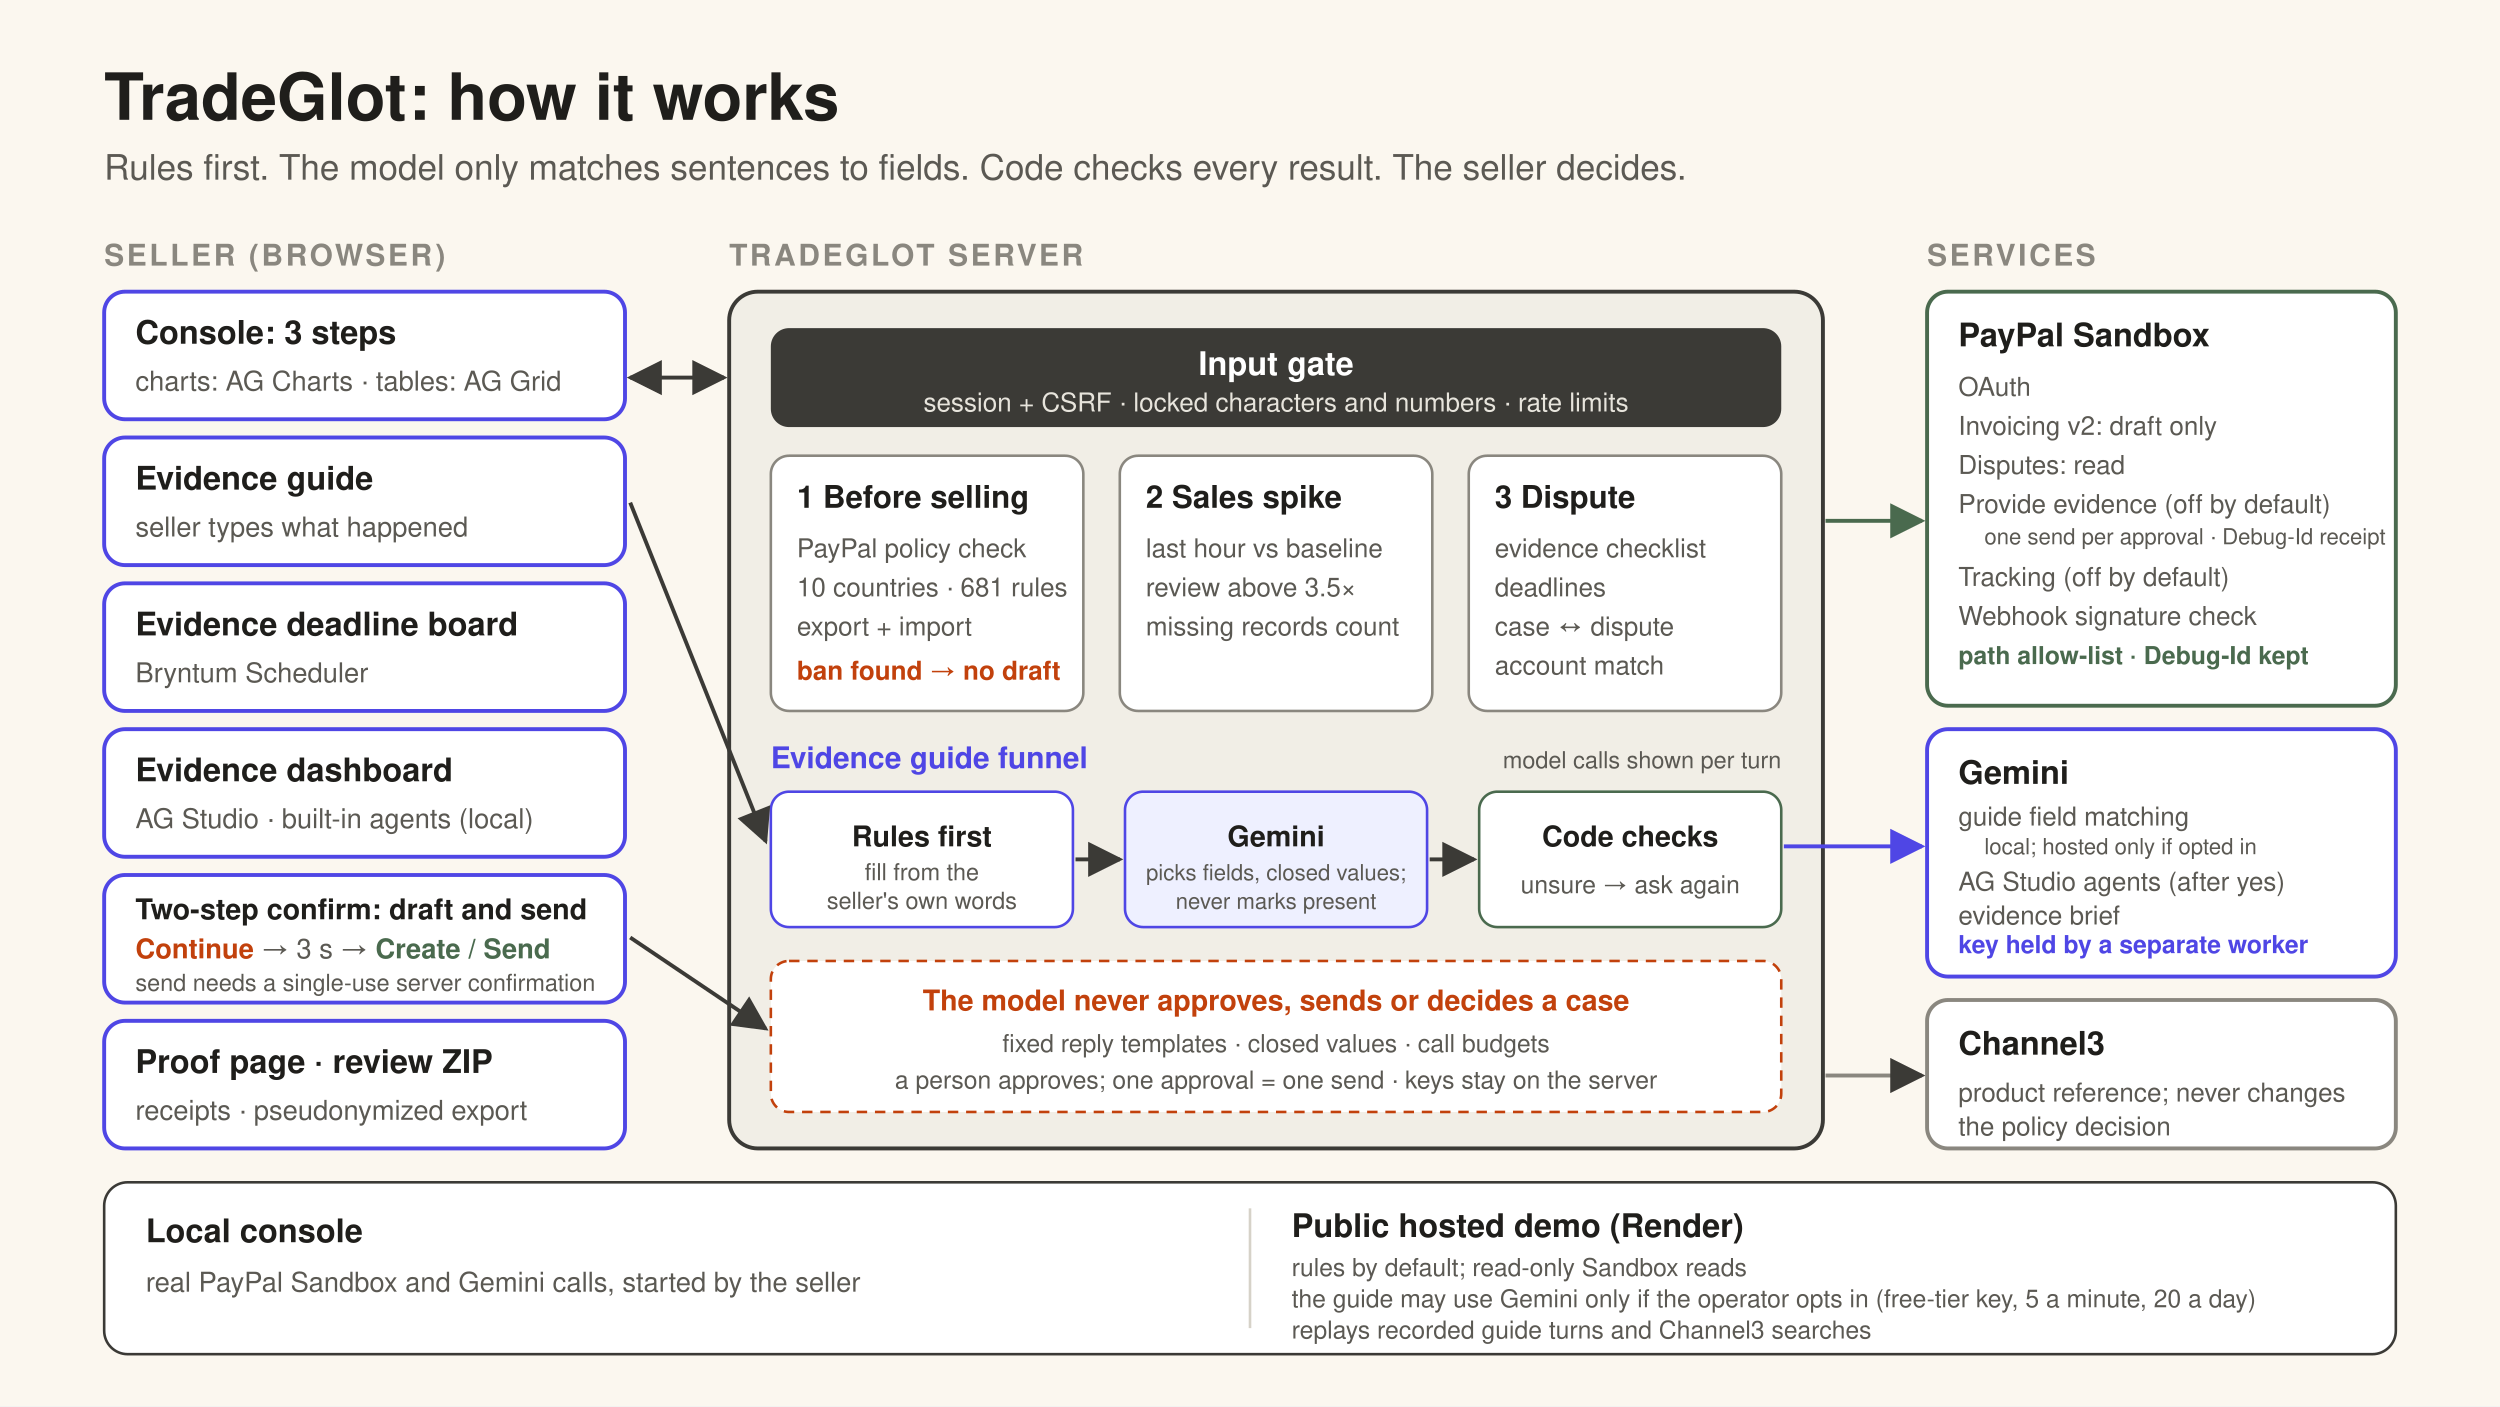
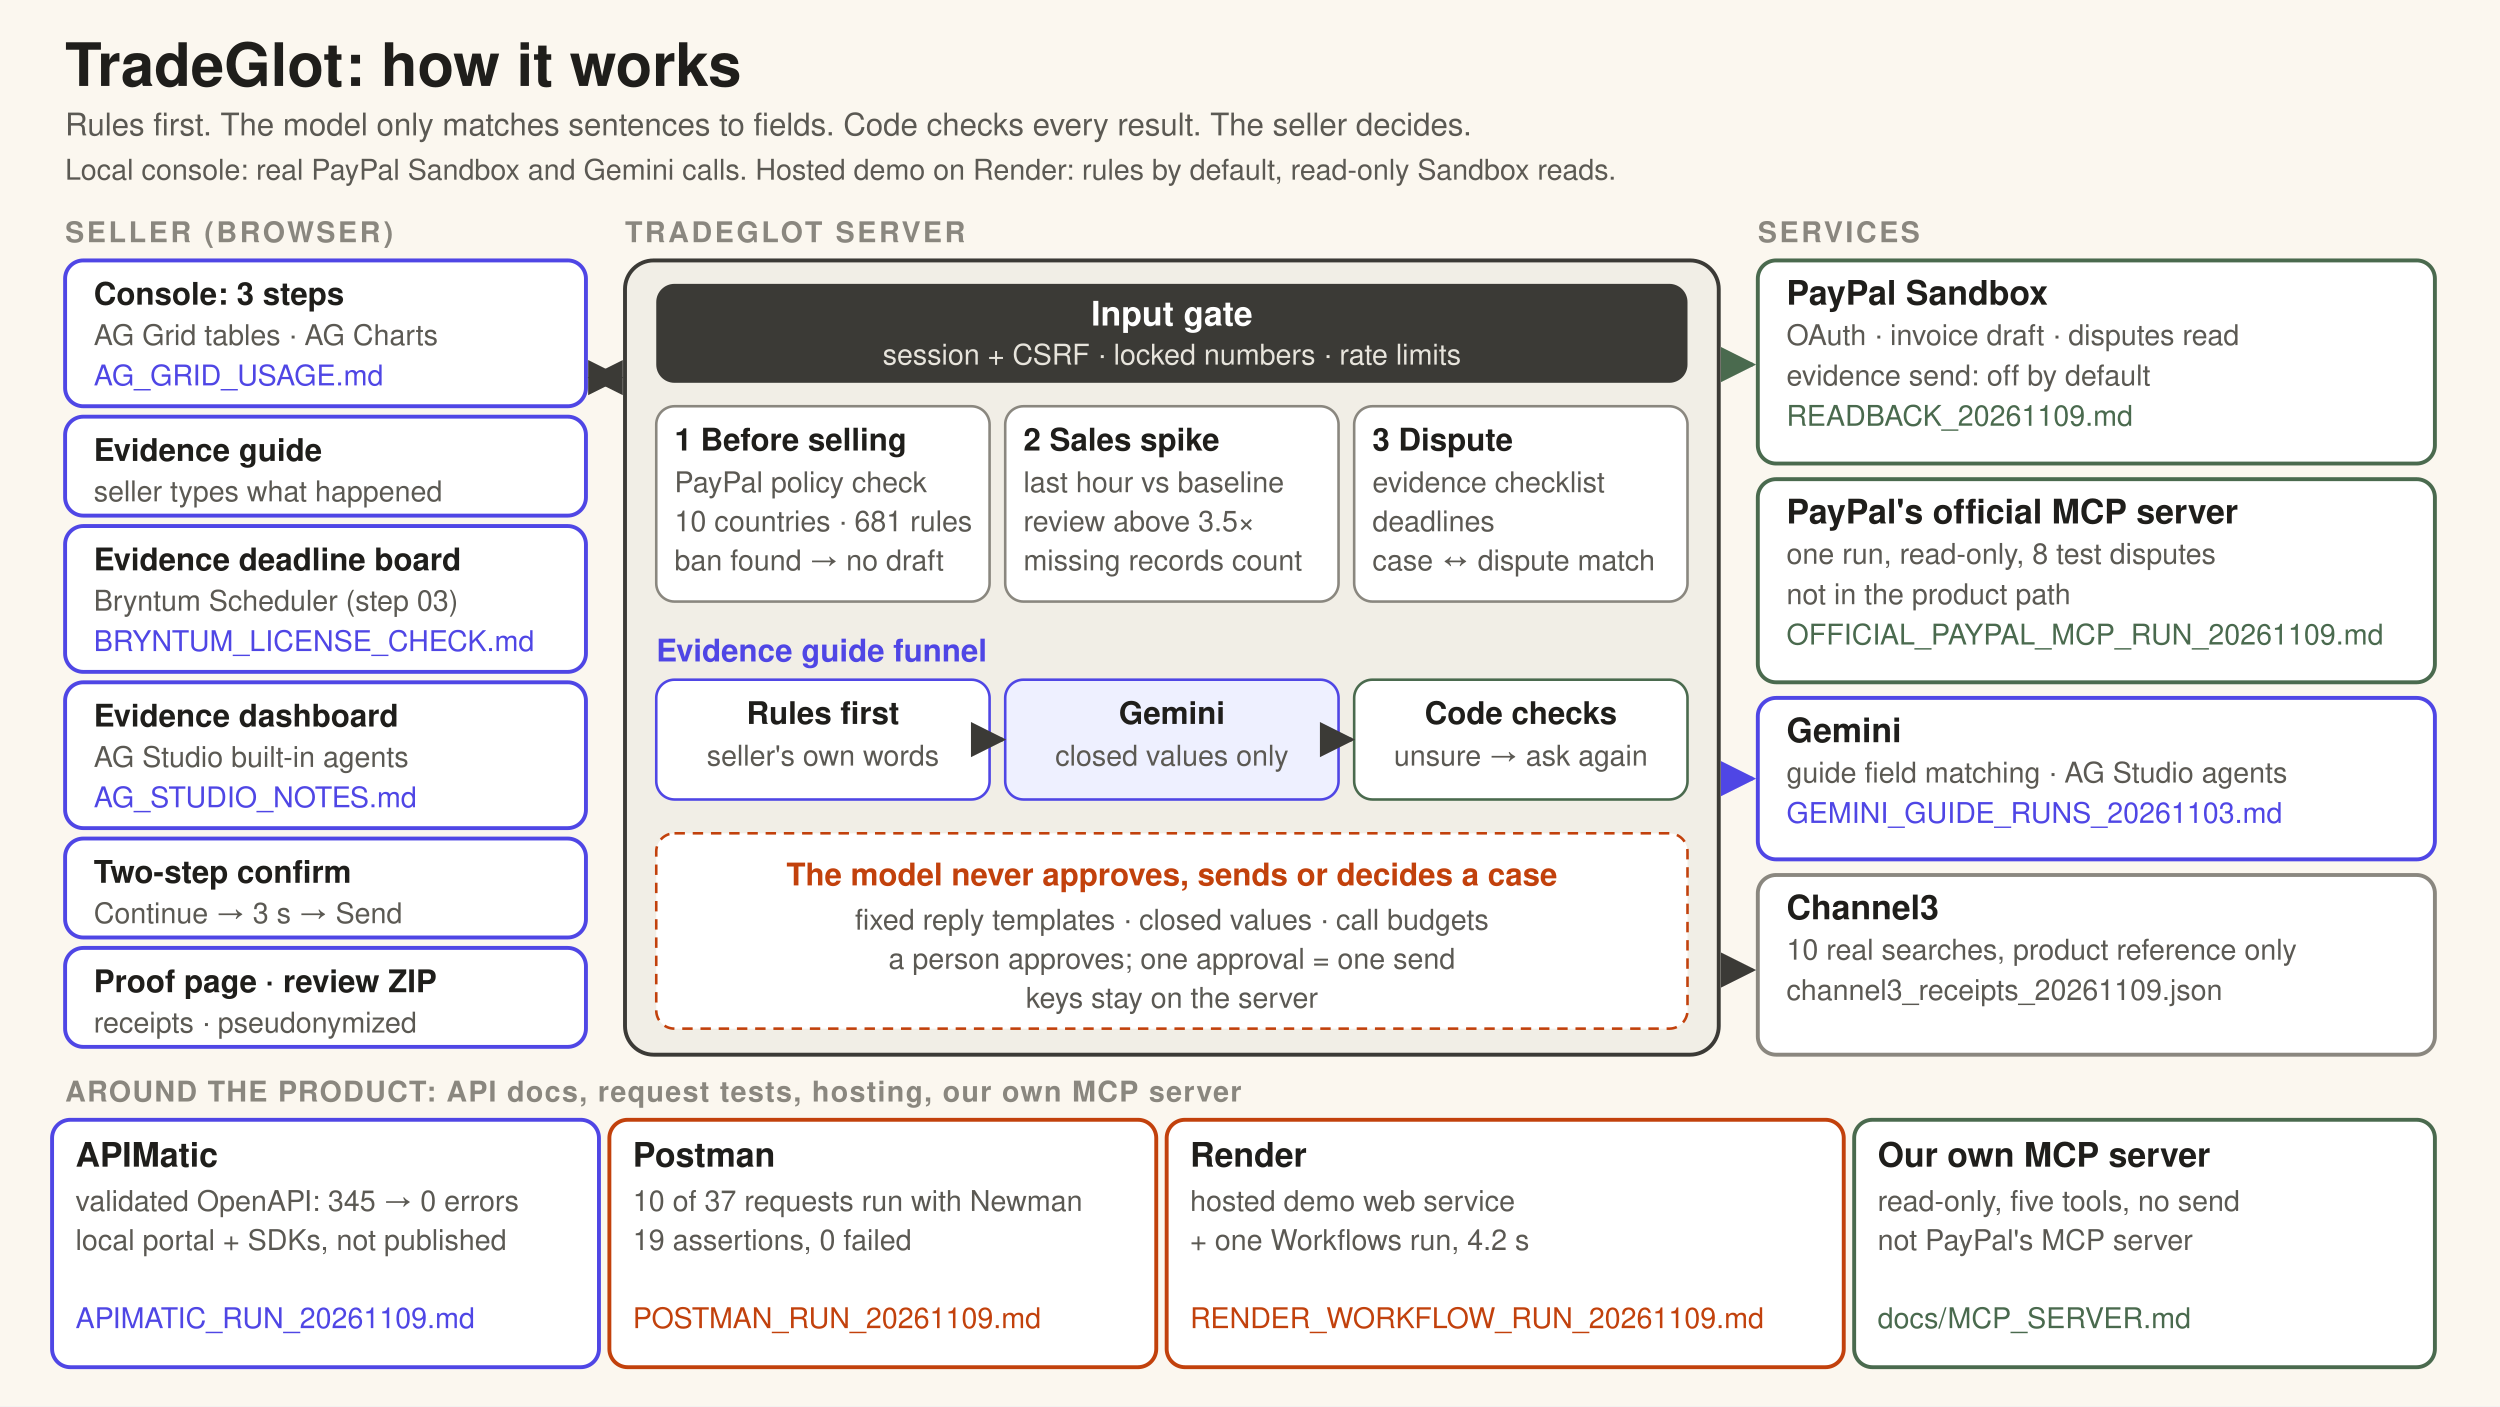
- <svg xmlns="http://www.w3.org/2000/svg" width="1920" height="1080" viewBox="0 0 1920 1080" font-family="Helvetica, Arial, sans-serif">
+ <svg xmlns="http://www.w3.org/2000/svg" width="1920" height="1080" viewBox="0 0 1920 1080" font-family="Helvetica, Arial, sans-serif" role="img" aria-labelledby="ov-t ov-d">
  <defs>
    <marker id="arr" viewBox="0 0 10 10" refX="9" refY="5" markerWidth="9" markerHeight="9" orient="auto-start-reverse">
      <path d="M0,0 L10,5 L0,10 z" fill="#3b3a36" />
    </marker>
    <marker id="arrG" viewBox="0 0 10 10" refX="9" refY="5" markerWidth="9" markerHeight="9" orient="auto-start-reverse">
      <path d="M0,0 L10,5 L0,10 z" fill="#4a6a4e" />
    </marker>
    <marker id="arrI" viewBox="0 0 10 10" refX="9" refY="5" markerWidth="9" markerHeight="9" orient="auto-start-reverse">
      <path d="M0,0 L10,5 L0,10 z" fill="#4f46e5" />
    </marker>
  </defs>
  <rect width="1920" height="1080" fill="#fbf7ef" />
-   <text x="80" y="92" font-size="50" font-weight="700" fill="#1f1e1b">TradeGlot: how it works</text>
-   <text x="80" y="138" font-size="27" fill="#5b5953">Rules first. The model only matches sentences to fields. Code checks every result. The seller decides.</text>
-   <text x="80" y="204" font-size="23" font-weight="700" fill="#8a877f" letter-spacing="2">SELLER (BROWSER)</text>
-   <text x="560" y="204" font-size="23" font-weight="700" fill="#8a877f" letter-spacing="2">TRADEGLOT SERVER</text>
-   <text x="1480" y="204" font-size="23" font-weight="700" fill="#8a877f" letter-spacing="2">SERVICES</text>
-   <g font-size="25" fill="#1f1e1b">
-     <rect x="80" y="224" width="400" height="98" rx="16" fill="#ffffff" stroke="#4f46e5" stroke-width="3" />
-     <text x="104" y="264" font-weight="700">Console: 3 steps</text>
-     <text x="104" y="300" font-size="21" fill="#5b5953">charts: AG Charts · tables: AG Grid</text>
-     <rect x="80" y="336" width="400" height="98" rx="16" fill="#ffffff" stroke="#4f46e5" stroke-width="3" />
-     <text x="104" y="376" font-weight="700">Evidence guide</text>
-     <text x="104" y="412" font-size="21" fill="#5b5953">seller types what happened</text>
-     <rect x="80" y="448" width="400" height="98" rx="16" fill="#ffffff" stroke="#4f46e5" stroke-width="3" />
-     <text x="104" y="488" font-weight="700">Evidence deadline board</text>
-     <text x="104" y="524" font-size="21" fill="#5b5953">Bryntum Scheduler</text>
-     <rect x="80" y="560" width="400" height="98" rx="16" fill="#ffffff" stroke="#4f46e5" stroke-width="3" />
-     <text x="104" y="600" font-weight="700">Evidence dashboard</text>
-     <text x="104" y="636" font-size="21" fill="#5b5953">AG Studio · built-in agents (local)</text>
-     <rect x="80" y="672" width="400" height="98" rx="16" fill="#ffffff" stroke="#4f46e5" stroke-width="3" />
-     <text x="104" y="706" font-size="22" font-weight="700">Two-step confirm: draft and send</text>
-     <text x="104" y="736" font-size="21" fill="#5b5953">
-       <tspan fill="#c2410c" font-weight="700">Continue</tspan> → 3 s → <tspan fill="#4a6a4e" font-weight="700">Create / Send</tspan>
-     </text>
-     <text x="104" y="761" font-size="18" fill="#5b5953">send needs a single-use server confirmation</text>
-     <rect x="80" y="784" width="400" height="98" rx="16" fill="#ffffff" stroke="#4f46e5" stroke-width="3" />
-     <text x="104" y="824" font-weight="700">Proof page · review ZIP</text>
-     <text x="104" y="860" font-size="21" fill="#5b5953">receipts · pseudonymized export</text>
-   </g>
-   <rect x="560" y="224" width="840" height="658" rx="22" fill="#f1eee6" stroke="#3b3a36" stroke-width="3" />
-   <rect x="592" y="252" width="776" height="76" rx="14" fill="#3b3a36" />
-   <text x="980" y="288" font-size="25" font-weight="700" fill="#ffffff" text-anchor="middle">Input gate</text>
-   <text x="980" y="316" font-size="20" fill="#e7e4dc" text-anchor="middle">session + CSRF · locked characters and numbers · rate limits</text>
-   <g font-size="24" fill="#1f1e1b">
-     <rect x="592" y="350" width="240" height="196" rx="14" fill="#ffffff" stroke="#8a877f" stroke-width="2" />
-     <text x="612" y="390" font-weight="700">1 Before selling</text>
-     <text x="612" y="428" font-size="20" fill="#5b5953">PayPal policy check</text>
-     <text x="612" y="458" font-size="20" fill="#5b5953">10 countries · 681 rules</text>
-     <text x="612" y="488" font-size="20" fill="#5b5953">export + import</text>
-     <text x="612" y="522" font-size="20" fill="#c2410c" font-weight="700">ban found → no draft</text>
-     <rect x="860" y="350" width="240" height="196" rx="14" fill="#ffffff" stroke="#8a877f" stroke-width="2" />
-     <text x="880" y="390" font-weight="700">2 Sales spike</text>
-     <text x="880" y="428" font-size="20" fill="#5b5953">last hour vs baseline</text>
-     <text x="880" y="458" font-size="20" fill="#5b5953">review above 3.5×</text>
-     <text x="880" y="488" font-size="20" fill="#5b5953">missing records count</text>
-     <rect x="1128" y="350" width="240" height="196" rx="14" fill="#ffffff" stroke="#8a877f" stroke-width="2" />
-     <text x="1148" y="390" font-weight="700">3 Dispute</text>
-     <text x="1148" y="428" font-size="20" fill="#5b5953">evidence checklist</text>
-     <text x="1148" y="458" font-size="20" fill="#5b5953">deadlines</text>
-     <text x="1148" y="488" font-size="20" fill="#5b5953">case ↔ dispute</text>
-     <text x="1148" y="518" font-size="20" fill="#5b5953">account match</text>
-   </g>
-   <text x="592" y="590" font-size="23" font-weight="700" fill="#4f46e5">Evidence guide funnel</text>
-   <text x="1368" y="590" font-size="18" fill="#5b5953" text-anchor="end">model calls shown per turn</text>
-   <g font-size="22" fill="#1f1e1b">
-     <rect x="592" y="608" width="232" height="104" rx="14" fill="#ffffff" stroke="#4f46e5" stroke-width="2" />
-     <text x="708" y="650" font-weight="700" text-anchor="middle">Rules first</text>
-     <text x="708" y="676" font-size="18" fill="#5b5953" text-anchor="middle">fill from the</text>
-     <text x="708" y="698" font-size="18" fill="#5b5953" text-anchor="middle">seller's own words</text>
-     <rect x="864" y="608" width="232" height="104" rx="14" fill="#eef0ff" stroke="#4f46e5" stroke-width="2" />
-     <text x="980" y="650" font-weight="700" text-anchor="middle">Gemini</text>
-     <text x="980" y="676" font-size="17" fill="#5b5953" text-anchor="middle">picks fields, closed values;</text>
-     <text x="980" y="698" font-size="17" fill="#5b5953" text-anchor="middle">never marks present</text>
-     <rect x="1136" y="608" width="232" height="104" rx="14" fill="#ffffff" stroke="#4a6a4e" stroke-width="2" />
-     <text x="1252" y="650" font-weight="700" text-anchor="middle">Code checks</text>
-     <text x="1252" y="686" font-size="19" fill="#5b5953" text-anchor="middle">unsure → ask again</text>
-   </g>
-   <line x1="826" y1="660" x2="860" y2="660" stroke="#3b3a36" stroke-width="3" marker-end="url(#arr)" />
-   <line x1="1098" y1="660" x2="1132" y2="660" stroke="#3b3a36" stroke-width="3" marker-end="url(#arr)" />
-   <rect x="592" y="738" width="776" height="116" rx="14" fill="#ffffff" stroke="#c2410c" stroke-width="2" stroke-dasharray="8 6" />
-   <text x="980" y="776" font-size="22" font-weight="700" fill="#c2410c" text-anchor="middle">The model never approves, sends or decides a case</text>
-   <text x="980" y="808" font-size="19" fill="#5b5953" text-anchor="middle">fixed reply templates · closed values · call budgets</text>
-   <text x="980" y="836" font-size="19" fill="#5b5953" text-anchor="middle">a person approves; one approval = one send · keys stay on the server</text>
-   <g font-size="25" fill="#1f1e1b">
-     <rect x="1480" y="224" width="360" height="318" rx="16" fill="#ffffff" stroke="#4a6a4e" stroke-width="3" />
-     <text x="1504" y="266" font-weight="700">PayPal Sandbox</text>
-     <text x="1504" y="304" font-size="20" fill="#5b5953">OAuth</text>
-     <text x="1504" y="334" font-size="20" fill="#5b5953">Invoicing v2: draft only</text>
-     <text x="1504" y="364" font-size="20" fill="#5b5953">Disputes: read</text>
-     <text x="1504" y="394" font-size="20" fill="#5b5953">Provide evidence (off by default)</text>
-     <text x="1524" y="418" font-size="17" fill="#5b5953">one send per approval · Debug-Id receipt</text>
-     <text x="1504" y="450" font-size="20" fill="#5b5953">Tracking (off by default)</text>
-     <text x="1504" y="480" font-size="20" fill="#5b5953">Webhook signature check</text>
-     <text x="1504" y="510" font-size="19" fill="#4a6a4e" font-weight="700">path allow-list · Debug-Id kept</text>
-     <rect x="1480" y="560" width="360" height="190" rx="16" fill="#ffffff" stroke="#4f46e5" stroke-width="3" />
-     <text x="1504" y="602" font-weight="700">Gemini</text>
-     <text x="1504" y="634" font-size="20" fill="#5b5953">guide field matching</text>
-     <text x="1524" y="656" font-size="17" fill="#5b5953">local; hosted only if opted in</text>
-     <text x="1504" y="684" font-size="20" fill="#5b5953">AG Studio agents (after yes)</text>
-     <text x="1504" y="710" font-size="20" fill="#5b5953">evidence brief</text>
-     <text x="1504" y="732" font-size="19" fill="#4f46e5" font-weight="700">key held by a separate worker</text>
-     <rect x="1480" y="768" width="360" height="114" rx="16" fill="#ffffff" stroke="#8a877f" stroke-width="3" />
-     <text x="1504" y="810" font-weight="700">Channel3</text>
-     <text x="1504" y="846" font-size="20" fill="#5b5953">product reference; never changes</text>
-     <text x="1504" y="872" font-size="20" fill="#5b5953">the policy decision</text>
-   </g>
-   <line x1="484" y1="290" x2="556" y2="290" stroke="#3b3a36" stroke-width="3" marker-end="url(#arr)" marker-start="url(#arr)" />
-   <line x1="484" y1="386" x2="588" y2="646" stroke="#3b3a36" stroke-width="3" marker-end="url(#arr)" />
-   <line x1="484" y1="720" x2="588" y2="790" stroke="#3b3a36" stroke-width="3" marker-end="url(#arr)" />
-   <line x1="1402" y1="400" x2="1476" y2="400" stroke="#4a6a4e" stroke-width="3" marker-end="url(#arrG)" />
-   <line x1="1370" y1="650" x2="1476" y2="650" stroke="#4f46e5" stroke-width="3" marker-end="url(#arrI)" />
-   <line x1="1402" y1="826" x2="1476" y2="826" stroke="#8a877f" stroke-width="3" marker-end="url(#arr)" />
-   <rect x="80" y="908" width="1760" height="132" rx="18" fill="#ffffff" stroke="#3b3a36" stroke-width="2" />
-   <text x="112" y="954" font-size="25" font-weight="700" fill="#1f1e1b">Local console</text>
-   <text x="112" y="992" font-size="21" fill="#5b5953">real PayPal Sandbox and Gemini calls, started by the seller</text>
-   <line x1="960" y1="928" x2="960" y2="1020" stroke="#d6d2c8" stroke-width="2" />
-   <text x="992" y="950" font-size="25" font-weight="700" fill="#1f1e1b">Public hosted demo (Render)</text>
-   <text x="992" y="980" font-size="19" fill="#5b5953">rules by default; read-only Sandbox reads</text>
-   <text x="992" y="1004" font-size="19" fill="#5b5953">the guide may use Gemini only if the operator opts in (free-tier key, 5 a minute, 20 a day)</text>
-   <text x="992" y="1028" font-size="19" fill="#5b5953">replays recorded guide turns and Channel3 searches</text>
+   <text x="50" y="66" font-size="46" fill="#1f1e1b" font-weight="700">TradeGlot: how it works</text>
+   <text x="50" y="104" font-size="24" fill="#5b5953">Rules first. The model only matches sentences to fields. Code checks every result. The seller decides.</text>
+   <text x="50" y="138" font-size="22" fill="#5b5953">Local console: real PayPal Sandbox and Gemini calls. Hosted demo on Render: rules by default, read-only Sandbox reads.</text>
+   <text x="50" y="186" font-size="22" fill="#8a877f" font-weight="700" letter-spacing="2">SELLER (BROWSER)</text>
+   <text x="480" y="186" font-size="22" fill="#8a877f" font-weight="700" letter-spacing="2">TRADEGLOT SERVER</text>
+   <text x="1350" y="186" font-size="22" fill="#8a877f" font-weight="700" letter-spacing="2">SERVICES</text>
+   <rect x="50" y="200" width="400" height="112" rx="14" fill="#ffffff" stroke="#4f46e5" stroke-width="3" />
+   <text x="72" y="234" font-size="24" fill="#1f1e1b" font-weight="700">Console: 3 steps</text>
+   <text x="72" y="265" font-size="22" fill="#5b5953">AG Grid tables · AG Charts</text>
+   <text x="72" y="296" font-size="22" fill="#4f46e5">AG_GRID_USAGE.md</text>
+   <rect x="50" y="320" width="400" height="76" rx="14" fill="#ffffff" stroke="#4f46e5" stroke-width="3" />
+   <text x="72" y="354" font-size="24" fill="#1f1e1b" font-weight="700">Evidence guide</text>
+   <text x="72" y="385" font-size="22" fill="#5b5953">seller types what happened</text>
+   <rect x="50" y="404" width="400" height="112" rx="14" fill="#ffffff" stroke="#4f46e5" stroke-width="3" />
+   <text x="72" y="438" font-size="24" fill="#1f1e1b" font-weight="700">Evidence deadline board</text>
+   <text x="72" y="469" font-size="22" fill="#5b5953">Bryntum Scheduler (step 03)</text>
+   <text x="72" y="500" font-size="22" fill="#4f46e5">BRYNTUM_LICENSE_CHECK.md</text>
+   <rect x="50" y="524" width="400" height="112" rx="14" fill="#ffffff" stroke="#4f46e5" stroke-width="3" />
+   <text x="72" y="558" font-size="24" fill="#1f1e1b" font-weight="700">Evidence dashboard</text>
+   <text x="72" y="589" font-size="22" fill="#5b5953">AG Studio built-in agents</text>
+   <text x="72" y="620" font-size="22" fill="#4f46e5">AG_STUDIO_NOTES.md</text>
+   <rect x="50" y="644" width="400" height="76" rx="14" fill="#ffffff" stroke="#4f46e5" stroke-width="3" />
+   <text x="72" y="678" font-size="24" fill="#1f1e1b" font-weight="700">Two-step confirm</text>
+   <text x="72" y="709" font-size="22" fill="#5b5953">Continue → 3 s → Send</text>
+   <rect x="50" y="728" width="400" height="76" rx="14" fill="#ffffff" stroke="#4f46e5" stroke-width="3" />
+   <text x="72" y="762" font-size="24" fill="#1f1e1b" font-weight="700">Proof page · review ZIP</text>
+   <text x="72" y="793" font-size="22" fill="#5b5953">receipts · pseudonymized</text>
+   <rect x="480" y="200" width="840" height="610" rx="22" fill="#f1eee6" stroke="#3b3a36" stroke-width="3" />
+   <rect x="504" y="218" width="792" height="76" rx="14" fill="#3b3a36" stroke="#3b3a36" stroke-width="0" />
+   <text x="900" y="250" font-size="26" fill="#ffffff" font-weight="700" text-anchor="middle">Input gate</text>
+   <text x="900" y="280" font-size="22" fill="#e7e4dc" text-anchor="middle">session + CSRF · locked numbers · rate limits</text>
+   <rect x="504" y="312" width="256" height="150" rx="14" fill="#ffffff" stroke="#8a877f" stroke-width="2" />
+   <text x="518" y="346" font-size="24" fill="#1f1e1b" font-weight="700">1 Before selling</text>
+   <text x="518" y="378" font-size="22" fill="#5b5953">PayPal policy check</text>
+   <text x="518" y="408" font-size="22" fill="#5b5953">10 countries · 681 rules</text>
+   <text x="518" y="438" font-size="22" fill="#5b5953">ban found → no draft</text>
+   <rect x="772" y="312" width="256" height="150" rx="14" fill="#ffffff" stroke="#8a877f" stroke-width="2" />
+   <text x="786" y="346" font-size="24" fill="#1f1e1b" font-weight="700">2 Sales spike</text>
+   <text x="786" y="378" font-size="22" fill="#5b5953">last hour vs baseline</text>
+   <text x="786" y="408" font-size="22" fill="#5b5953">review above 3.5×</text>
+   <text x="786" y="438" font-size="22" fill="#5b5953">missing records count</text>
+   <rect x="1040" y="312" width="256" height="150" rx="14" fill="#ffffff" stroke="#8a877f" stroke-width="2" />
+   <text x="1054" y="346" font-size="24" fill="#1f1e1b" font-weight="700">3 Dispute</text>
+   <text x="1054" y="378" font-size="22" fill="#5b5953">evidence checklist</text>
+   <text x="1054" y="408" font-size="22" fill="#5b5953">deadlines</text>
+   <text x="1054" y="438" font-size="22" fill="#5b5953">case ↔ dispute match</text>
+   <text x="504" y="508" font-size="24" fill="#4f46e5" font-weight="700">Evidence guide funnel</text>
+   <rect x="504" y="522" width="256" height="92" rx="14" fill="#ffffff" stroke="#4f46e5" stroke-width="2" />
+   <text x="632" y="556" font-size="24" fill="#1f1e1b" font-weight="700" text-anchor="middle">Rules first</text>
+   <text x="632" y="588" font-size="22" fill="#5b5953" text-anchor="middle">seller's own words</text>
+   <rect x="772" y="522" width="256" height="92" rx="14" fill="#eef0ff" stroke="#4f46e5" stroke-width="2" />
+   <text x="900" y="556" font-size="24" fill="#1f1e1b" font-weight="700" text-anchor="middle">Gemini</text>
+   <text x="900" y="588" font-size="22" fill="#5b5953" text-anchor="middle">closed values only</text>
+   <rect x="1040" y="522" width="256" height="92" rx="14" fill="#ffffff" stroke="#4a6a4e" stroke-width="2" />
+   <text x="1168" y="556" font-size="24" fill="#1f1e1b" font-weight="700" text-anchor="middle">Code checks</text>
+   <text x="1168" y="588" font-size="22" fill="#5b5953" text-anchor="middle">unsure → ask again</text>
+   <line x1="762" y1="568" x2="770" y2="568" stroke="#3b3a36" stroke-width="3" marker-end="url(#arr)" />
+   <line x1="1030" y1="568" x2="1038" y2="568" stroke="#3b3a36" stroke-width="3" marker-end="url(#arr)" />
+   <rect x="504" y="640" width="792" height="150" rx="14" fill="#ffffff" stroke="#c2410c" stroke-width="2" stroke-dasharray="8 6" />
+   <text x="900" y="680" font-size="24" fill="#c2410c" font-weight="700" text-anchor="middle">The model never approves, sends or decides a case</text>
+   <text x="900" y="714" font-size="22" fill="#5b5953" text-anchor="middle">fixed reply templates · closed values · call budgets</text>
+   <text x="900" y="744" font-size="22" fill="#5b5953" text-anchor="middle">a person approves; one approval = one send</text>
+   <text x="900" y="774" font-size="22" fill="#5b5953" text-anchor="middle">keys stay on the server</text>
+   <rect x="1350" y="200" width="520" height="156" rx="14" fill="#ffffff" stroke="#4a6a4e" stroke-width="3" />
+   <text x="1372" y="234" font-size="26" fill="#1f1e1b" font-weight="700">PayPal Sandbox</text>
+   <text x="1372" y="265" font-size="22" fill="#5b5953">OAuth · invoice draft · disputes read</text>
+   <text x="1372" y="296" font-size="22" fill="#5b5953">evidence send: off by default</text>
+   <text x="1372" y="327" font-size="22" fill="#4a6a4e">READBACK_20261109.md</text>
+   <rect x="1350" y="368" width="520" height="156" rx="14" fill="#ffffff" stroke="#4a6a4e" stroke-width="3" />
+   <text x="1372" y="402" font-size="26" fill="#1f1e1b" font-weight="700">PayPal's official MCP server</text>
+   <text x="1372" y="433" font-size="22" fill="#5b5953">one run, read-only, 8 test disputes</text>
+   <text x="1372" y="464" font-size="22" fill="#5b5953">not in the product path</text>
+   <text x="1372" y="495" font-size="22" fill="#4a6a4e">OFFICIAL_PAYPAL_MCP_RUN_20261109.md</text>
+   <rect x="1350" y="536" width="520" height="124" rx="14" fill="#ffffff" stroke="#4f46e5" stroke-width="3" />
+   <text x="1372" y="570" font-size="26" fill="#1f1e1b" font-weight="700">Gemini</text>
+   <text x="1372" y="601" font-size="22" fill="#5b5953">guide field matching · AG Studio agents</text>
+   <text x="1372" y="632" font-size="22" fill="#4f46e5">GEMINI_GUIDE_RUNS_20261103.md</text>
+   <rect x="1350" y="672" width="520" height="138" rx="14" fill="#ffffff" stroke="#8a877f" stroke-width="3" />
+   <text x="1372" y="706" font-size="26" fill="#1f1e1b" font-weight="700">Channel3</text>
+   <text x="1372" y="737" font-size="22" fill="#5b5953">10 real searches, product reference only</text>
+   <text x="1372" y="768" font-size="22" fill="#5b5953">channel3_receipts_20261109.json</text>
+   <line x1="1324" y1="280" x2="1346" y2="280" stroke="#4a6a4e" stroke-width="3" marker-end="url(#arrG)" />
+   <line x1="1324" y1="598" x2="1346" y2="598" stroke="#4f46e5" stroke-width="3" marker-end="url(#arrI)" />
+   <line x1="1324" y1="745" x2="1346" y2="745" stroke="#8a877f" stroke-width="3" marker-end="url(#arr)" />
+   <line x1="454" y1="290" x2="476" y2="290" stroke="#3b3a36" stroke-width="3" marker-end="url(#arr)" marker-start="url(#arr)" />
+   <text x="50" y="846" font-size="22" fill="#8a877f" font-weight="700" letter-spacing="1">AROUND THE PRODUCT: API docs, request tests, hosting, our own MCP server</text>
+   <rect x="40" y="860" width="420" height="190" rx="14" fill="#ffffff" stroke="#4f46e5" stroke-width="3" />
+   <text x="58" y="896" font-size="26" fill="#1f1e1b" font-weight="700">APIMatic</text>
+   <text x="58" y="930" font-size="22" fill="#5b5953">validated OpenAPI: 345 → 0 errors</text>
+   <text x="58" y="960" font-size="22" fill="#5b5953">local portal + SDKs, not published</text>
+   <text x="58" y="1020" font-size="22" fill="#4f46e5">APIMATIC_RUN_20261109.md</text>
+   <rect x="468" y="860" width="420" height="190" rx="14" fill="#ffffff" stroke="#c2410c" stroke-width="3" />
+   <text x="486" y="896" font-size="26" fill="#1f1e1b" font-weight="700">Postman</text>
+   <text x="486" y="930" font-size="22" fill="#5b5953">10 of 37 requests run with Newman</text>
+   <text x="486" y="960" font-size="22" fill="#5b5953">19 assertions, 0 failed</text>
+   <text x="486" y="1020" font-size="22" fill="#c2410c">POSTMAN_RUN_20261109.md</text>
+   <rect x="896" y="860" width="520" height="190" rx="14" fill="#ffffff" stroke="#c2410c" stroke-width="3" />
+   <text x="914" y="896" font-size="26" fill="#1f1e1b" font-weight="700">Render</text>
+   <text x="914" y="930" font-size="22" fill="#5b5953">hosted demo web service</text>
+   <text x="914" y="960" font-size="22" fill="#5b5953">+ one Workflows run, 4.2 s</text>
+   <text x="914" y="1020" font-size="22" fill="#c2410c">RENDER_WORKFLOW_RUN_20261109.md</text>
+   <rect x="1424" y="860" width="446" height="190" rx="14" fill="#ffffff" stroke="#4a6a4e" stroke-width="3" />
+   <text x="1442" y="896" font-size="26" fill="#1f1e1b" font-weight="700">Our own MCP server</text>
+   <text x="1442" y="930" font-size="22" fill="#5b5953">read-only, five tools, no send</text>
+   <text x="1442" y="960" font-size="22" fill="#5b5953">not PayPal's MCP server</text>
+   <text x="1442" y="1020" font-size="22" fill="#4a6a4e">docs/MCP_SERVER.md</text>
</svg>
